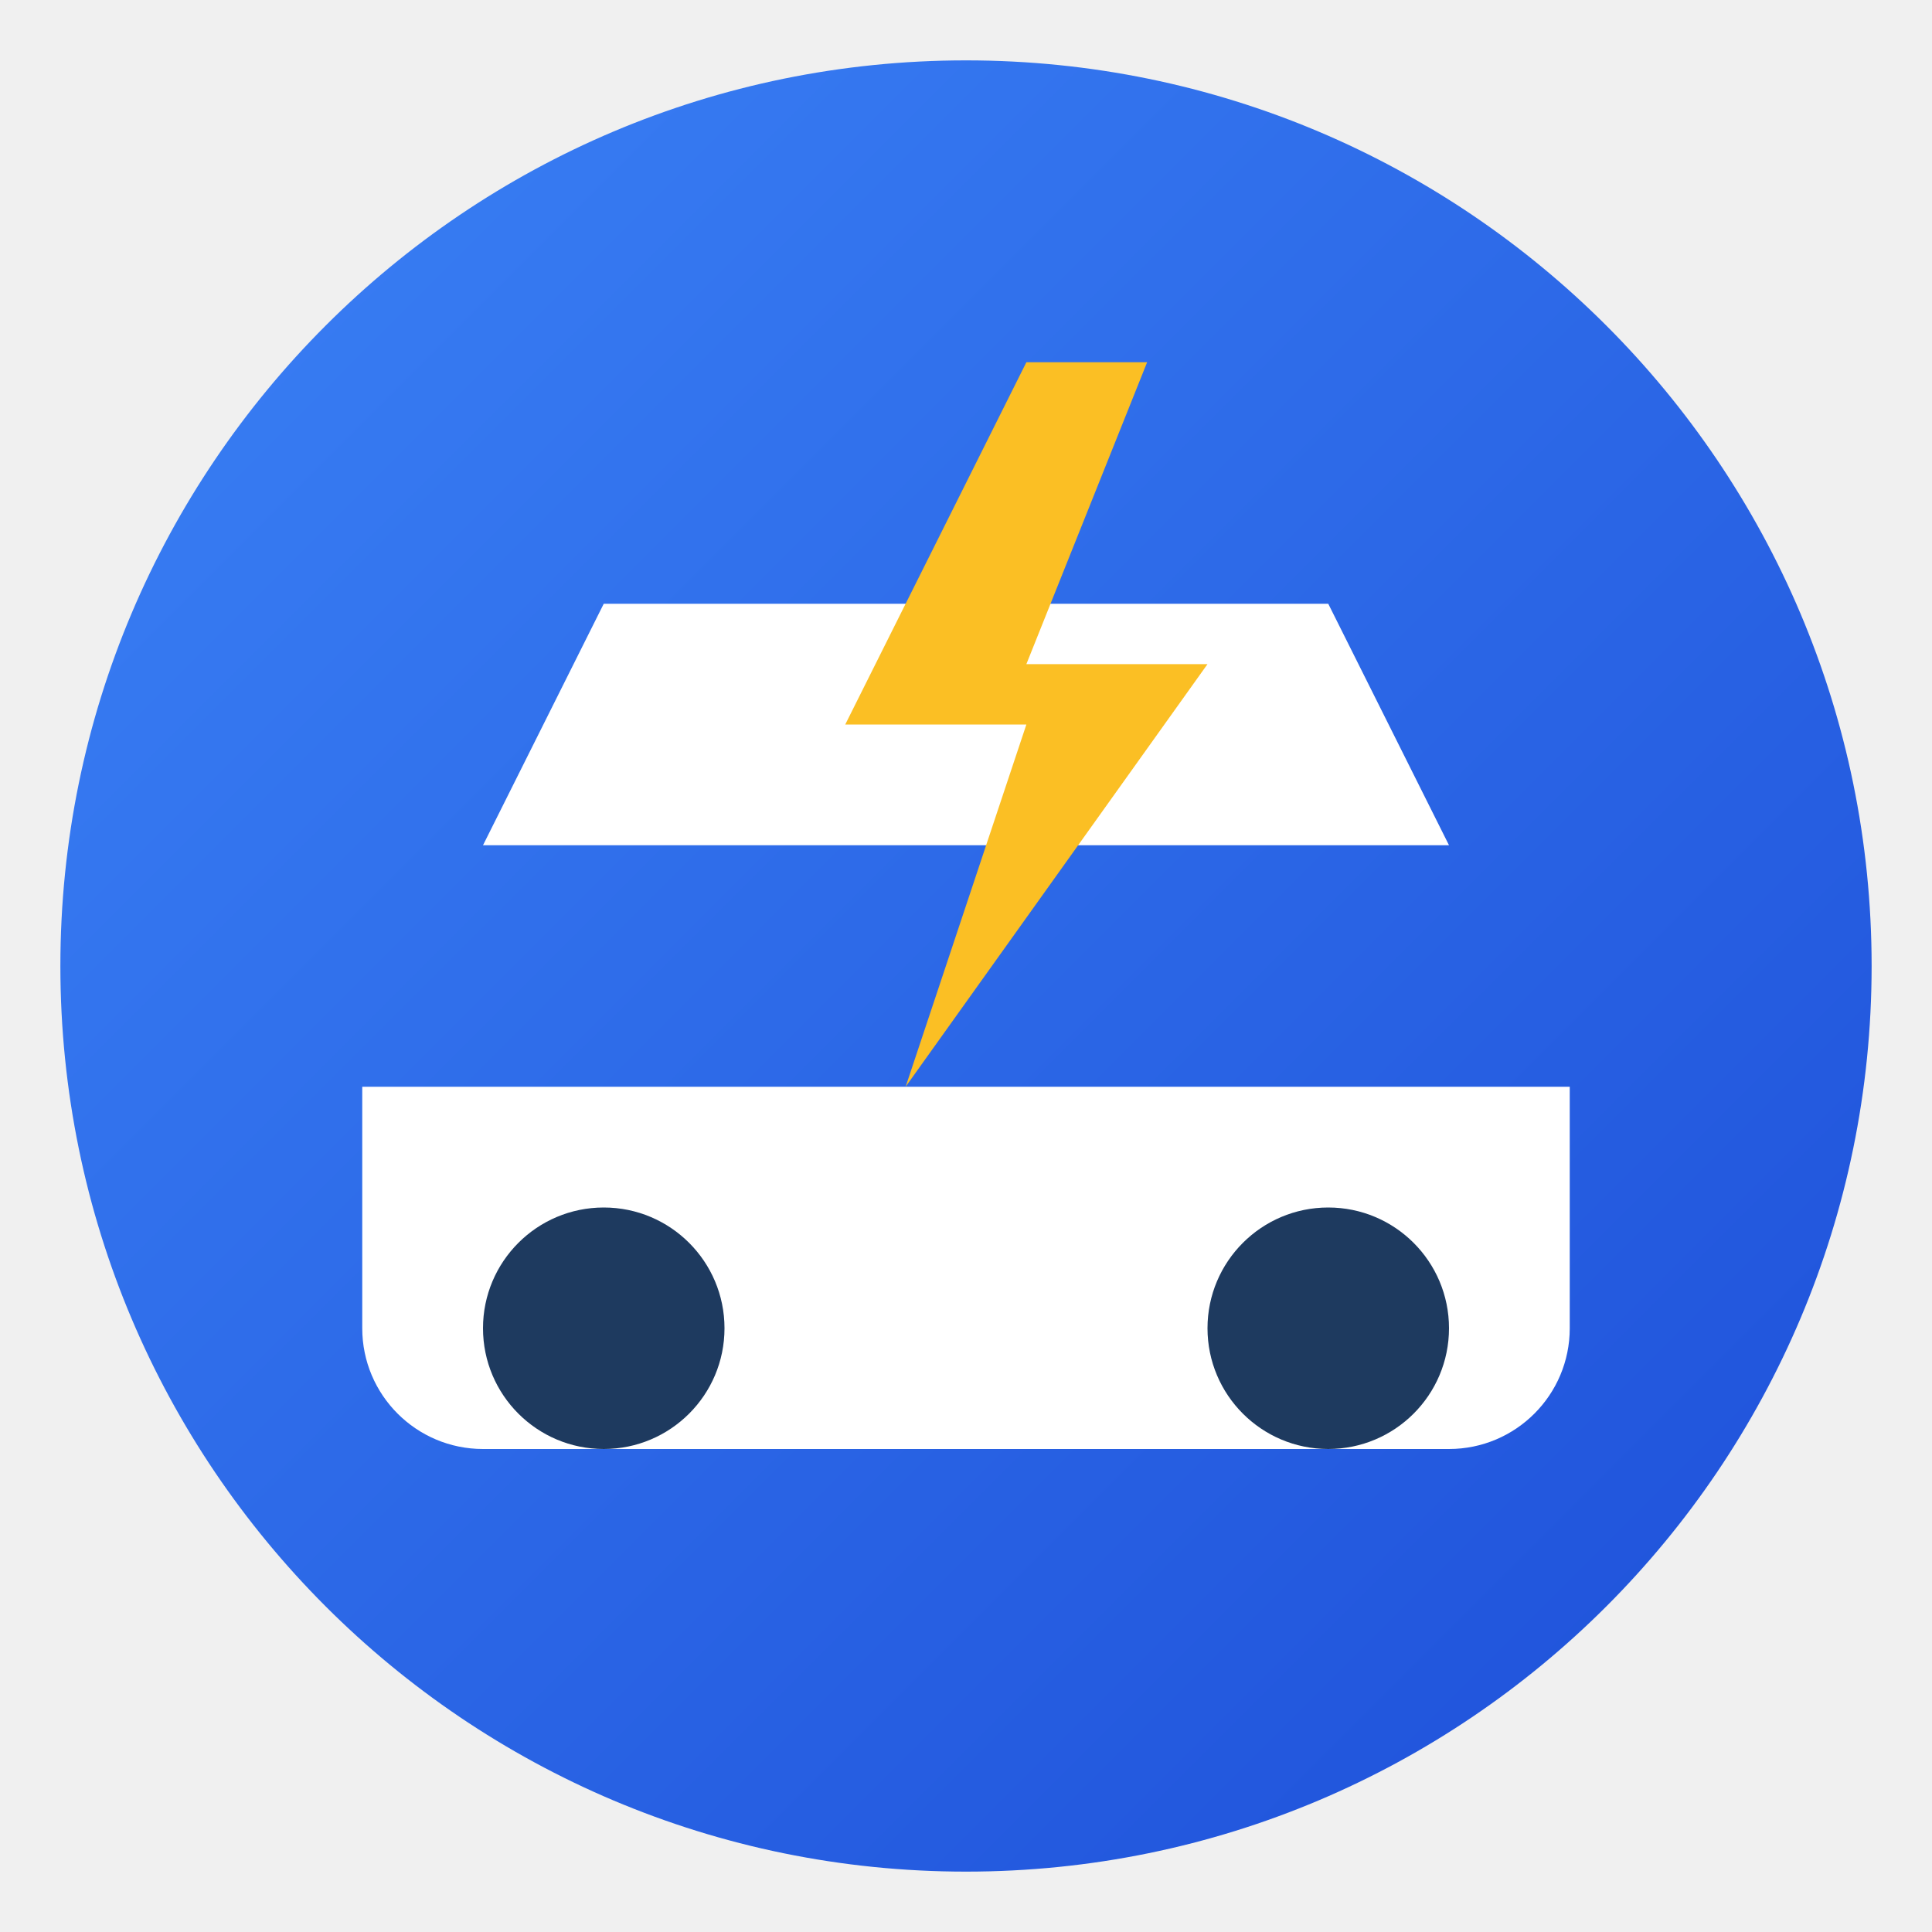
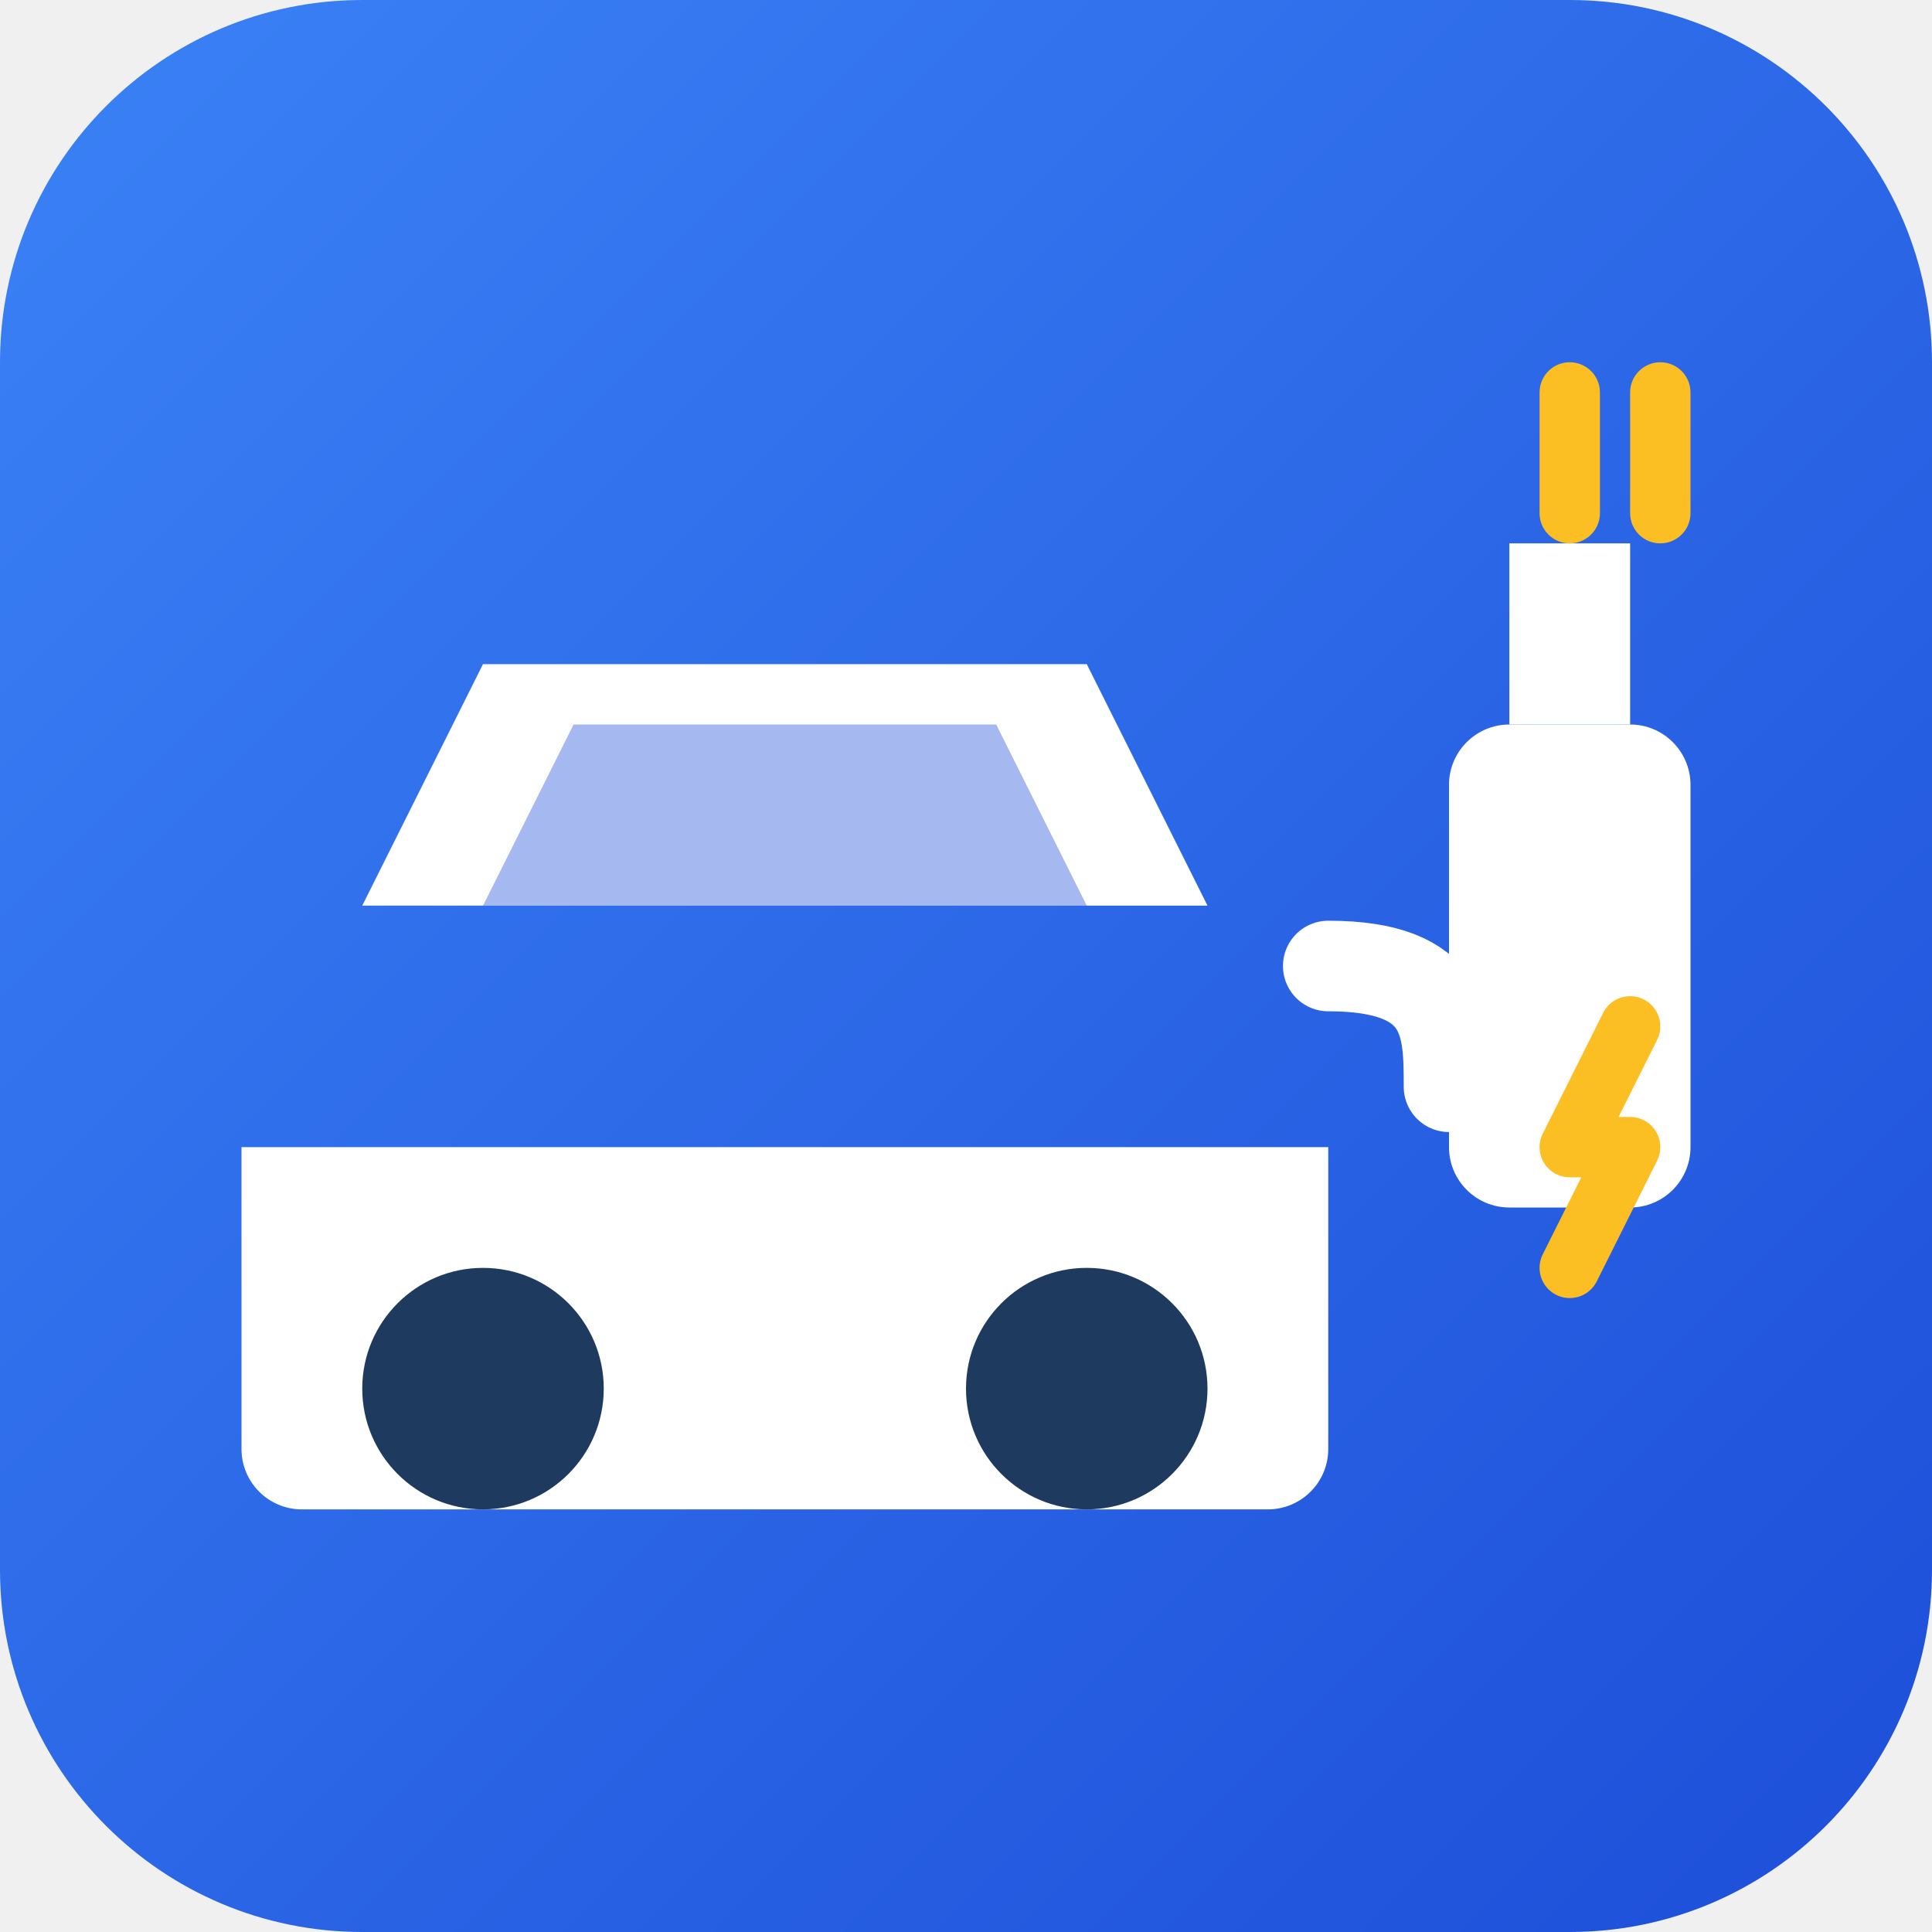
<svg xmlns="http://www.w3.org/2000/svg" viewBox="0 0 32 32">
  <defs>
    <linearGradient id="grad" x1="0%" y1="0%" x2="100%" y2="100%">
      <stop offset="0%" style="stop-color:#3b82f6" />
      <stop offset="100%" style="stop-color:#1d4ed8" />
    </linearGradient>
  </defs>
-   <circle cx="16" cy="16" r="15" fill="url(#grad)" />
-   <path d="M6 18h20v4a2 2 0 01-2 2H8a2 2 0 01-2-2v-4z" fill="#fff" />
-   <path d="M8 14l2-4h12l2 4" fill="#fff" />
-   <circle cx="10" cy="22" r="2" fill="#1e3a5f" />
-   <circle cx="22" cy="22" r="2" fill="#1e3a5f" />
-   <path d="M17 6l-3 6h3l-2 6 5-7h-3l2-5z" fill="#fbbf24" />
+   <rect width="32" height="32" rx="6" fill="url(#grad)" />
+   <path d="M4 19h18v5a1 1 0 01-1 1H5a1 1 0 01-1-1v-5z" fill="#fff" />
+   <path d="M6 15l2-4h10l2 4H6z" fill="#fff" />
+   <path d="M8 15l1.5-3h7l1.5 3H8z" fill="#1d4ed8" opacity="0.4" />
+   <circle cx="8" cy="23" r="2" fill="#1e3a5f" />
+   <circle cx="18" cy="23" r="2" fill="#1e3a5f" />
+   <rect x="24" y="12" width="4" height="8" rx="1" fill="#fff" />
+   <rect x="25" y="9" width="2" height="3" fill="#fff" />
+   <rect x="25.5" y="6" width="1" height="3" rx="0.5" fill="#fbbf24" />
+   <rect x="27" y="6" width="1" height="3" rx="0.5" fill="#fbbf24" />
+   <path d="M22 16c2 0 2 1 2 2" stroke="#fff" stroke-width="1.5" fill="none" stroke-linecap="round" />
+   <path d="M26 21l1-2h-1l1-2" stroke="#fbbf24" stroke-width="1" fill="none" stroke-linecap="round" stroke-linejoin="round" />
</svg>
